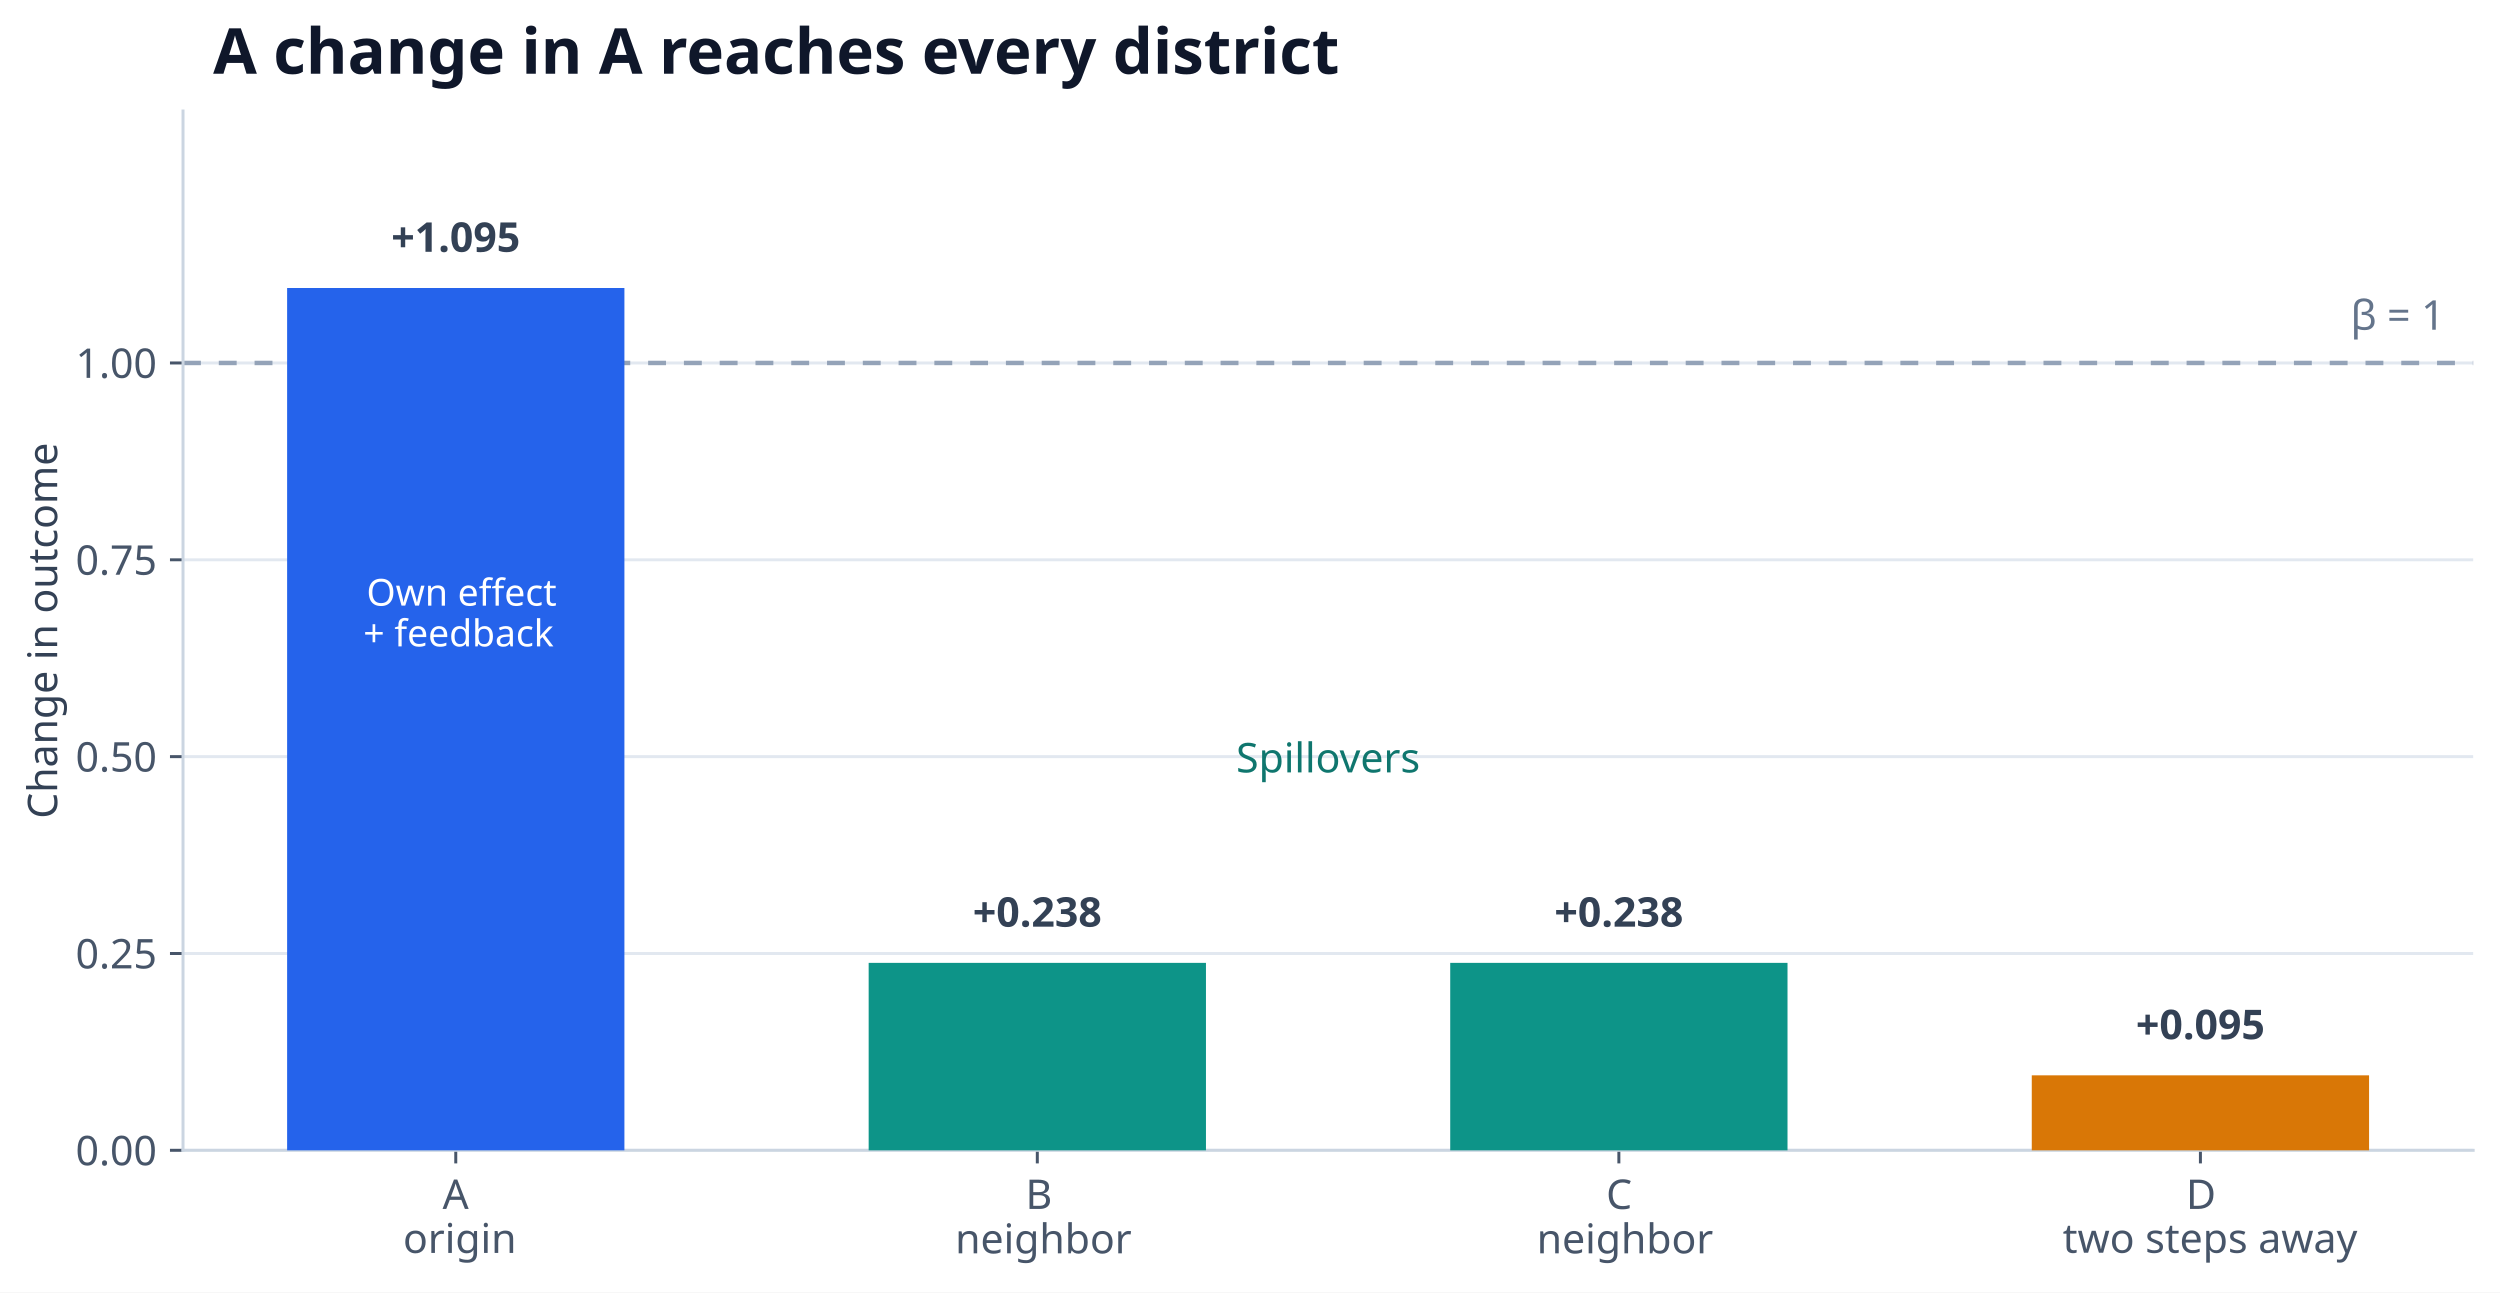
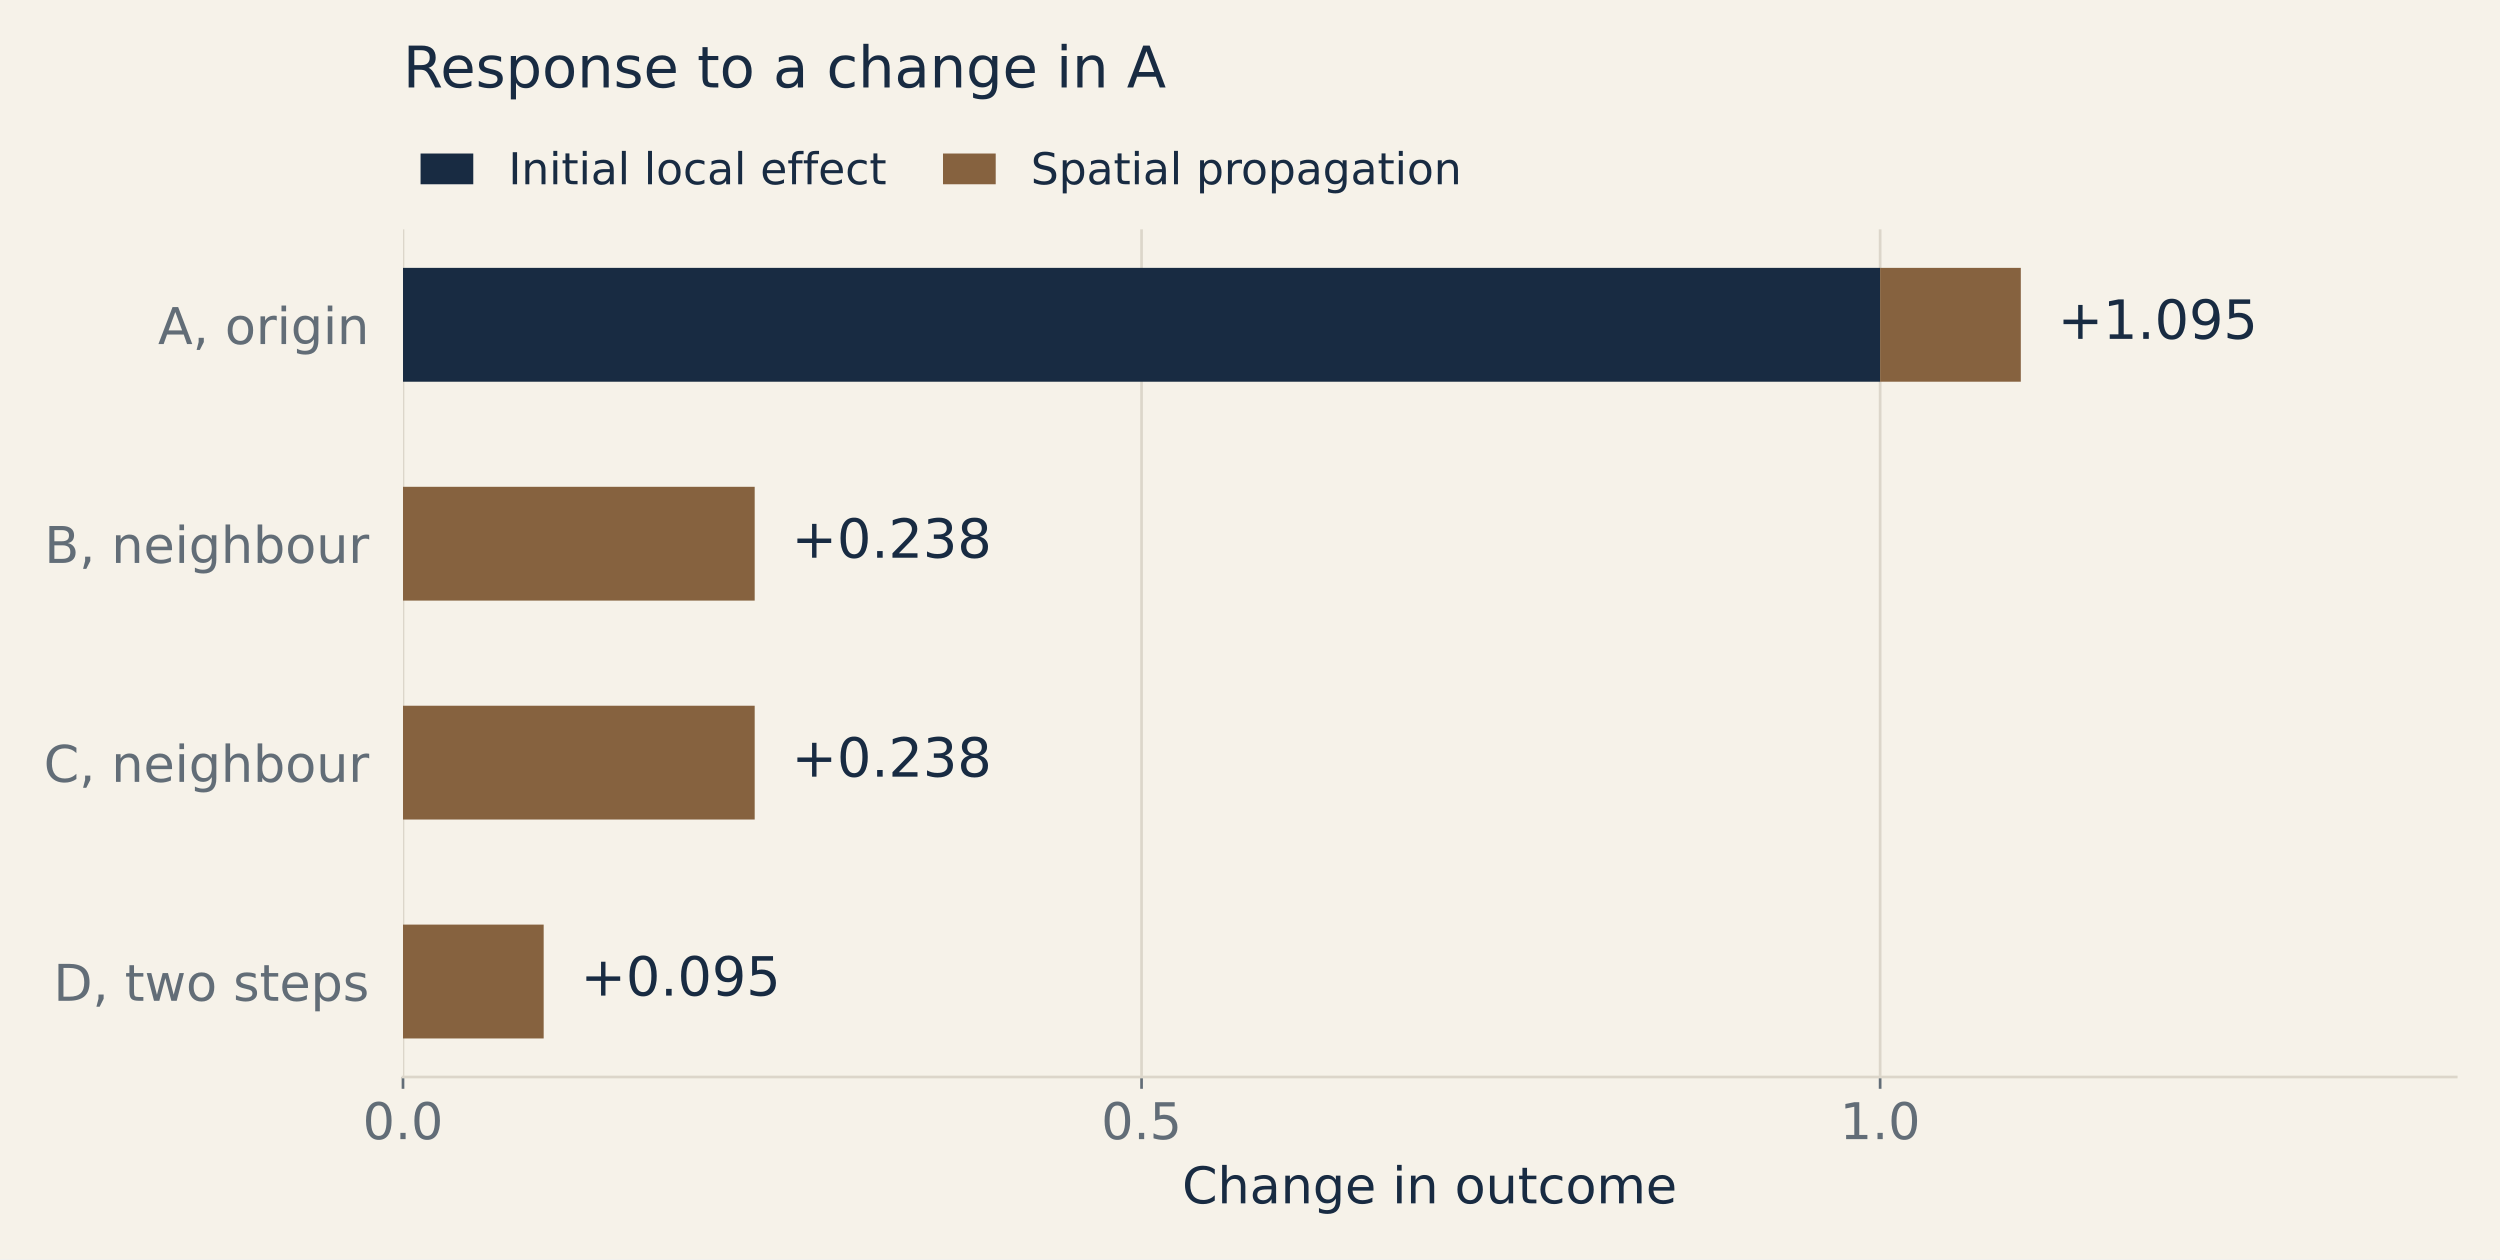
- <svg xmlns="http://www.w3.org/2000/svg" xmlns:xlink="http://www.w3.org/1999/xlink" width="670.8pt" height="346.8pt" viewBox="0 0 670.8 346.8" version="1.1">
+ <svg xmlns="http://www.w3.org/2000/svg" xmlns:xlink="http://www.w3.org/1999/xlink" width="739.92pt" height="372.72pt" viewBox="0 0 739.92 372.72" version="1.1">
  <defs>
    <style type="text/css">*{stroke-linejoin: round; stroke-linecap: butt}</style>
  </defs>
  <g id="figure_1">
    <g id="patch_1">
-       <path d="M 0 346.8  L 670.8 346.8  L 670.8 0  L 0 0  z " style="fill: #ffffff" />
+       <path d="M 0 372.72 L 739.92 372.72 L 739.92 0 L 0 0 z " style="fill: #f6f2e9" />
    </g>
    <g id="axes_1">
      <g id="patch_2">
-         <path d="M 49.107 308.655  L 663.6 308.655  L 663.6 29.786  L 49.107 29.786  z " style="fill: #ffffff" />
+         <path d="M 119.274 318.758 L 726.96 318.758 L 726.96 67.877 L 119.274 67.877 z " style="fill: #f6f2e9" />
      </g>
      <g id="matplotlib.axis_1">
        <g id="xtick_1">
          <g id="line2d_1">
+             <path d="M 119.274 318.758 L 119.274 67.877 " clip-path="url(#p3bb60aa9e3)" style="fill: none; stroke: #dcd6ca; stroke-width: 0.8; stroke-linecap: square" />
+           </g>
+           <g id="line2d_2">
            <defs>
-               <path id="mb2e218efe4" d="M 0 0  L 0 3.5  " style="stroke: #475569; stroke-width: 0.8" />
+               <path id="m89338e580d" d="M 0 0 L 0 3.5 " style="stroke: #626d77; stroke-width: 0.8" />
            </defs>
            <g>
-               <use xlink:href="#mb2e218efe4" x="122.29" y="308.655" style="fill: #475569; stroke: #475569; stroke-width: 0.8" />
+               <use xlink:href="#m89338e580d" x="119.274" y="318.758" style="fill: #626d77; stroke: #626d77; stroke-width: 0.8" />
            </g>
          </g>
          <g id="text_1">
-             <text style="font-size: 11px; font-family: 'Segoe UI'; fill: #475569" transform="translate(118.7427 324.3855)">A</text>
-             <text style="font-size: 11px; font-family: 'Segoe UI'; fill: #475569" transform="translate(108.1397 336.1855)">origin</text>
+             <text style="font-size: 15px; font-family: 'DejaVu Sans', 'Arial', 'Bitstream Vera Sans', 'Computer Modern Sans Serif', 'Lucida Grande', 'Verdana', 'Geneva', 'Lucid', 'Helvetica', 'Avant Garde', sans-serif; text-anchor: middle; fill: #626d77" x="119.274" y="337.155" transform="rotate(-0 119.2741 337.1548)">0.0</text>
          </g>
        </g>
        <g id="xtick_2">
-           <g id="line2d_2">
+           <g id="line2d_3">
+             <path d="M 337.866 318.758 L 337.866 67.877 " clip-path="url(#p3bb60aa9e3)" style="fill: none; stroke: #dcd6ca; stroke-width: 0.8; stroke-linecap: square" />
+           </g>
+           <g id="line2d_4">
            <g>
-               <use xlink:href="#mb2e218efe4" x="278.332" y="308.655" style="fill: #475569; stroke: #475569; stroke-width: 0.8" />
+               <use xlink:href="#m89338e580d" x="337.866" y="318.758" style="fill: #626d77; stroke: #626d77; stroke-width: 0.8" />
            </g>
          </g>
          <g id="text_2">
-             <text style="font-size: 11px; font-family: 'Segoe UI'; fill: #475569" transform="translate(275.1791 324.3855)">B</text>
-             <text style="font-size: 11px; font-family: 'Segoe UI'; fill: #475569" transform="translate(256.2908 336.2887)">neighbor</text>
+             <text style="font-size: 15px; font-family: 'DejaVu Sans', 'Arial', 'Bitstream Vera Sans', 'Computer Modern Sans Serif', 'Lucida Grande', 'Verdana', 'Geneva', 'Lucid', 'Helvetica', 'Avant Garde', sans-serif; text-anchor: middle; fill: #626d77" x="337.866" y="337.155" transform="rotate(-0 337.866 337.1548)">0.5</text>
          </g>
        </g>
        <g id="xtick_3">
-           <g id="line2d_3">
+           <g id="line2d_5">
+             <path d="M 556.458 318.758 L 556.458 67.877 " clip-path="url(#p3bb60aa9e3)" style="fill: none; stroke: #dcd6ca; stroke-width: 0.8; stroke-linecap: square" />
+           </g>
+           <g id="line2d_6">
            <g>
-               <use xlink:href="#mb2e218efe4" x="434.374" y="308.655" style="fill: #475569; stroke: #475569; stroke-width: 0.8" />
+               <use xlink:href="#m89338e580d" x="556.458" y="318.758" style="fill: #626d77; stroke: #626d77; stroke-width: 0.8" />
            </g>
          </g>
          <g id="text_3">
-             <text style="font-size: 11px; font-family: 'Segoe UI'; fill: #475569" transform="translate(430.9683 324.3855)">C</text>
-             <text style="font-size: 11px; font-family: 'Segoe UI'; fill: #475569" transform="translate(412.3327 336.2887)">neighbor</text>
+             <text style="font-size: 15px; font-family: 'DejaVu Sans', 'Arial', 'Bitstream Vera Sans', 'Computer Modern Sans Serif', 'Lucida Grande', 'Verdana', 'Geneva', 'Lucid', 'Helvetica', 'Avant Garde', sans-serif; text-anchor: middle; fill: #626d77" x="556.458" y="337.155" transform="rotate(-0 556.4578 337.1548)">1.0</text>
          </g>
        </g>
-         <g id="xtick_4">
-           <g id="line2d_4">
-             <g>
-               <use xlink:href="#mb2e218efe4" x="590.416" y="308.655" style="fill: #475569; stroke: #475569; stroke-width: 0.8" />
-             </g>
-           </g>
-           <g id="text_4">
-             <text style="font-size: 11px; font-family: 'Segoe UI'; fill: #475569" transform="translate(586.559 324.3855)">D</text>
-             <text style="font-size: 11px; font-family: 'Segoe UI'; fill: #475569" transform="translate(553.467 336.1535)">two steps away</text>
-           </g>
+         <g id="text_4">
+           <text style="font-size: 15px; font-family: 'DejaVu Sans', 'Arial', 'Bitstream Vera Sans', 'Computer Modern Sans Serif', 'Lucida Grande', 'Verdana', 'Geneva', 'Lucid', 'Helvetica', 'Avant Garde', sans-serif; text-anchor: middle; fill: #182b42" x="423.117" y="356.156" transform="rotate(-0 423.1168 356.156)">Change in outcome</text>
        </g>
      </g>
      <g id="matplotlib.axis_2">
        <g id="ytick_1">
-           <g id="line2d_5">
-             <path d="M 49.107 308.655  L 663.6 308.655  " clip-path="url(#p6307a35c06)" style="fill: none; stroke: #e2e8f0; stroke-width: 0.8; stroke-linecap: square" />
-           </g>
-           <g id="line2d_6">
-             <defs>
-               <path id="m1f4d4841a0" d="M 0 0  L -3.5 0  " style="stroke: #475569; stroke-width: 0.8" />
-             </defs>
-             <g>
-               <use xlink:href="#m1f4d4841a0" x="49.107" y="308.655" style="fill: #475569; stroke: #475569; stroke-width: 0.8" />
-             </g>
-           </g>
+           <g id="line2d_7" />
          <g id="text_5">
-             <text style="font-size: 11px; font-family: 'Segoe UI'; text-anchor: end; fill: #475569" x="42.107" y="312.659" transform="rotate(-0 42.10656 312.6589)">0.00</text>
+             <text style="font-size: 15px; font-family: 'DejaVu Sans', 'Arial', 'Bitstream Vera Sans', 'Computer Modern Sans Serif', 'Lucida Grande', 'Verdana', 'Geneva', 'Lucid', 'Helvetica', 'Avant Garde', sans-serif; text-anchor: end; fill: #626d77" x="109.274" y="101.826" transform="rotate(-0 109.2741 101.8262)">A, origin</text>
          </g>
        </g>
        <g id="ytick_2">
-           <g id="line2d_7">
-             <path d="M 49.107 255.839  L 663.6 255.839  " clip-path="url(#p6307a35c06)" style="fill: none; stroke: #e2e8f0; stroke-width: 0.8; stroke-linecap: square" />
-           </g>
-           <g id="line2d_8">
-             <g>
-               <use xlink:href="#m1f4d4841a0" x="49.107" y="255.839" style="fill: #475569; stroke: #475569; stroke-width: 0.8" />
-             </g>
-           </g>
+           <g id="line2d_8" />
          <g id="text_6">
-             <text style="font-size: 11px; font-family: 'Segoe UI'; text-anchor: end; fill: #475569" x="42.107" y="259.843" transform="rotate(-0 42.10656 259.8429)">0.25</text>
+             <text style="font-size: 15px; font-family: 'DejaVu Sans', 'Arial', 'Bitstream Vera Sans', 'Computer Modern Sans Serif', 'Lucida Grande', 'Verdana', 'Geneva', 'Lucid', 'Helvetica', 'Avant Garde', sans-serif; text-anchor: end; fill: #626d77" x="109.274" y="166.62" transform="rotate(-0 109.2741 166.6199)">B, neighbour</text>
          </g>
        </g>
        <g id="ytick_3">
-           <g id="line2d_9">
-             <path d="M 49.107 203.023  L 663.6 203.023  " clip-path="url(#p6307a35c06)" style="fill: none; stroke: #e2e8f0; stroke-width: 0.8; stroke-linecap: square" />
-           </g>
-           <g id="line2d_10">
-             <g>
-               <use xlink:href="#m1f4d4841a0" x="49.107" y="203.023" style="fill: #475569; stroke: #475569; stroke-width: 0.8" />
-             </g>
-           </g>
+           <g id="line2d_9" />
          <g id="text_7">
-             <text style="font-size: 11px; font-family: 'Segoe UI'; text-anchor: end; fill: #475569" x="42.107" y="207.027" transform="rotate(-0 42.10656 207.0268)">0.50</text>
+             <text style="font-size: 15px; font-family: 'DejaVu Sans', 'Arial', 'Bitstream Vera Sans', 'Computer Modern Sans Serif', 'Lucida Grande', 'Verdana', 'Geneva', 'Lucid', 'Helvetica', 'Avant Garde', sans-serif; text-anchor: end; fill: #626d77" x="109.274" y="231.413" transform="rotate(-0 109.2741 231.4135)">C, neighbour</text>
          </g>
        </g>
        <g id="ytick_4">
-           <g id="line2d_11">
-             <path d="M 49.107 150.207  L 663.6 150.207  " clip-path="url(#p6307a35c06)" style="fill: none; stroke: #e2e8f0; stroke-width: 0.8; stroke-linecap: square" />
-           </g>
-           <g id="line2d_12">
-             <g>
-               <use xlink:href="#m1f4d4841a0" x="49.107" y="150.207" style="fill: #475569; stroke: #475569; stroke-width: 0.8" />
-             </g>
-           </g>
+           <g id="line2d_10" />
          <g id="text_8">
-             <text style="font-size: 11px; font-family: 'Segoe UI'; text-anchor: end; fill: #475569" x="42.107" y="154.211" transform="rotate(-0 42.10656 154.2108)">0.75</text>
+             <text style="font-size: 15px; font-family: 'DejaVu Sans', 'Arial', 'Bitstream Vera Sans', 'Computer Modern Sans Serif', 'Lucida Grande', 'Verdana', 'Geneva', 'Lucid', 'Helvetica', 'Avant Garde', sans-serif; text-anchor: end; fill: #626d77" x="109.274" y="296.207" transform="rotate(-0 109.2741 296.2066)">D, two steps</text>
          </g>
        </g>
-         <g id="ytick_5">
-           <g id="line2d_13">
-             <path d="M 49.107 97.391  L 663.6 97.391  " clip-path="url(#p6307a35c06)" style="fill: none; stroke: #e2e8f0; stroke-width: 0.8; stroke-linecap: square" />
-           </g>
-           <g id="line2d_14">
-             <g>
-               <use xlink:href="#m1f4d4841a0" x="49.107" y="97.391" style="fill: #475569; stroke: #475569; stroke-width: 0.8" />
-             </g>
-           </g>
-           <g id="text_9">
-             <text style="font-size: 11px; font-family: 'Segoe UI'; text-anchor: end; fill: #475569" x="42.107" y="101.395" transform="rotate(-0 42.10656 101.3948)">1.00</text>
-           </g>
+       </g>
+       <g id="patch_3">
+         <path d="M 119.274 318.758 L 726.96 318.758 " style="fill: none; stroke: #dcd6ca; stroke-width: 0.8; stroke-linejoin: miter; stroke-linecap: square" />
+       </g>
+       <g id="patch_4">
+         <path d="M 119.274 79.281 L 556.458 79.281 L 556.458 112.974 L 119.274 112.974 z " clip-path="url(#p3bb60aa9e3)" style="fill: #182b42" />
+       </g>
+       <g id="patch_5">
+         <path d="M 119.274 144.075 L 119.274 144.075 L 119.274 177.767 L 119.274 177.767 z " clip-path="url(#p3bb60aa9e3)" style="fill: #182b42" />
+       </g>
+       <g id="patch_6">
+         <path d="M 119.274 208.868 L 119.274 208.868 L 119.274 242.561 L 119.274 242.561 z " clip-path="url(#p3bb60aa9e3)" style="fill: #182b42" />
+       </g>
+       <g id="patch_7">
+         <path d="M 119.274 273.662 L 119.274 273.662 L 119.274 307.355 L 119.274 307.355 z " clip-path="url(#p3bb60aa9e3)" style="fill: #182b42" />
+       </g>
+       <g id="patch_8">
+         <path d="M 556.458 79.281 L 598.094 79.281 L 598.094 112.974 L 556.458 112.974 z " clip-path="url(#p3bb60aa9e3)" style="fill: #86623f" />
+       </g>
+       <g id="patch_9">
+         <path d="M 119.274 144.075 L 223.365 144.075 L 223.365 177.767 L 119.274 177.767 z " clip-path="url(#p3bb60aa9e3)" style="fill: #86623f" />
+       </g>
+       <g id="patch_10">
+         <path d="M 119.274 208.868 L 223.365 208.868 L 223.365 242.561 L 119.274 242.561 z " clip-path="url(#p3bb60aa9e3)" style="fill: #86623f" />
+       </g>
+       <g id="patch_11">
+         <path d="M 119.274 273.662 L 160.911 273.662 L 160.911 307.355 L 119.274 307.355 z " clip-path="url(#p3bb60aa9e3)" style="fill: #86623f" />
+       </g>
+       <g id="text_9">
+         <text style="font-size: 16px; font-family: 'DejaVu Sans', 'Arial', 'Bitstream Vera Sans', 'Computer Modern Sans Serif', 'Lucida Grande', 'Verdana', 'Geneva', 'Lucid', 'Helvetica', 'Avant Garde', sans-serif; text-anchor: start; fill: #182b42" x="609.024" y="100.284" transform="rotate(-0 609.024 100.2836)">+1.095</text>
+       </g>
+       <g id="text_10">
+         <text style="font-size: 16px; font-family: 'DejaVu Sans', 'Arial', 'Bitstream Vera Sans', 'Computer Modern Sans Serif', 'Lucida Grande', 'Verdana', 'Geneva', 'Lucid', 'Helvetica', 'Avant Garde', sans-serif; text-anchor: start; fill: #182b42" x="234.295" y="165.077" transform="rotate(-0 234.295 165.0773)">+0.238</text>
+       </g>
+       <g id="text_11">
+         <text style="font-size: 16px; font-family: 'DejaVu Sans', 'Arial', 'Bitstream Vera Sans', 'Computer Modern Sans Serif', 'Lucida Grande', 'Verdana', 'Geneva', 'Lucid', 'Helvetica', 'Avant Garde', sans-serif; text-anchor: start; fill: #182b42" x="234.295" y="229.871" transform="rotate(-0 234.295 229.8709)">+0.238</text>
+       </g>
+       <g id="text_12">
+         <text style="font-size: 16px; font-family: 'DejaVu Sans', 'Arial', 'Bitstream Vera Sans', 'Computer Modern Sans Serif', 'Lucida Grande', 'Verdana', 'Geneva', 'Lucid', 'Helvetica', 'Avant Garde', sans-serif; text-anchor: start; fill: #182b42" x="171.84" y="294.665" transform="rotate(-0 171.8402 294.6646)">+0.095</text>
+       </g>
+       <g id="text_13">
+         <text style="font-size: 17px; font-family: 'DejaVu Sans', 'Arial', 'Bitstream Vera Sans', 'Computer Modern Sans Serif', 'Lucida Grande', 'Verdana', 'Geneva', 'Lucid', 'Helvetica', 'Avant Garde', sans-serif; text-anchor: start; fill: #182b42" x="119.274" y="25.877" transform="rotate(-0 119.2741 25.87734)">Response to a change in A</text>
+       </g>
+       <g id="legend_1">
+         <g id="patch_12">
+           <path d="M 124.474 54.537 L 140.074 54.537 L 140.074 45.437 L 124.474 45.437 z " style="fill: #182b42" />
        </g>
-         <g id="text_10">
-           <text style="font-size: 11px; font-family: 'Segoe UI'; text-anchor: middle; fill: #334155" x="15.343" y="169.22" transform="rotate(-90 15.34344 169.2204)">Change in outcome</text>
+         <g id="text_14">
+           <text style="font-size: 13px; font-family: 'DejaVu Sans', 'Arial', 'Bitstream Vera Sans', 'Computer Modern Sans Serif', 'Lucida Grande', 'Verdana', 'Geneva', 'Lucid', 'Helvetica', 'Avant Garde', sans-serif; text-anchor: start; fill: #182b42" x="150.474" y="54.537" transform="rotate(-0 150.4741 54.53668)">Initial local effect</text>
+         </g>
+         <g id="patch_13">
+           <path d="M 279.099 54.537 L 294.699 54.537 L 294.699 45.437 L 279.099 45.437 z " style="fill: #86623f" />
+         </g>
+         <g id="text_15">
+           <text style="font-size: 13px; font-family: 'DejaVu Sans', 'Arial', 'Bitstream Vera Sans', 'Computer Modern Sans Serif', 'Lucida Grande', 'Verdana', 'Geneva', 'Lucid', 'Helvetica', 'Avant Garde', sans-serif; text-anchor: start; fill: #182b42" x="305.099" y="54.537" transform="rotate(-0 305.0989 54.53668)">Spatial propagation</text>
        </g>
      </g>
-       <g id="line2d_15">
-         <path d="M 49.107 97.391  L 663.6 97.391  " clip-path="url(#p6307a35c06)" style="fill: none; stroke-dasharray: 4.8,4.8; stroke-dashoffset: 0; stroke: #94a3b8; stroke-width: 1.2" />
-       </g>
-       <g id="patch_3">
-         <path d="M 49.107 308.655  L 49.107 29.786  " style="fill: none; stroke: #cbd5e1; stroke-width: 0.8; stroke-linejoin: miter; stroke-linecap: square" />
-       </g>
-       <g id="patch_4">
-         <path d="M 49.107 308.655  L 663.6 308.655  " style="fill: none; stroke: #cbd5e1; stroke-width: 0.8; stroke-linejoin: miter; stroke-linecap: square" />
-       </g>
-       <g id="patch_5">
-         <path d="M 77.038 308.655  L 167.542 308.655  L 167.542 77.27  L 77.038 77.27  z " clip-path="url(#p6307a35c06)" style="fill: #2563eb" />
-       </g>
-       <g id="patch_6">
-         <path d="M 233.08 308.655  L 323.584 308.655  L 323.584 258.354  L 233.08 258.354  z " clip-path="url(#p6307a35c06)" style="fill: #0d9488" />
-       </g>
-       <g id="patch_7">
-         <path d="M 389.122 308.655  L 479.626 308.655  L 479.626 258.354  L 389.122 258.354  z " clip-path="url(#p6307a35c06)" style="fill: #0d9488" />
-       </g>
-       <g id="patch_8">
-         <path d="M 545.164 308.655  L 635.668 308.655  L 635.668 288.534  L 545.164 288.534  z " clip-path="url(#p6307a35c06)" style="fill: #d97706" />
-       </g>
-       <g id="text_11">
-         <text style="font-size: 11px; font-family: 'Segoe UI'; text-anchor: end; fill: #64748b" x="655.953" y="88.469" transform="rotate(-0 655.9535 88.46942)">β = 1</text>
-       </g>
-       <g id="text_12">
-         <text style="font-weight: 600; font-size: 11px; font-family: 'Segoe UI'; text-anchor: middle; fill: #334155" x="122.29" y="67.561" transform="rotate(-0 122.2902 67.56105)">+1.095</text>
-       </g>
-       <g id="text_13">
-         <text style="font-weight: 600; font-size: 11px; font-family: 'Segoe UI'; text-anchor: middle; fill: #334155" x="278.332" y="248.645" transform="rotate(-0 278.3321 248.6446)">+0.238</text>
-       </g>
-       <g id="text_14">
-         <text style="font-weight: 600; font-size: 11px; font-family: 'Segoe UI'; text-anchor: middle; fill: #334155" x="434.374" y="248.645" transform="rotate(-0 434.374 248.6446)">+0.238</text>
-       </g>
-       <g id="text_15">
-         <text style="font-weight: 600; font-size: 11px; font-family: 'Segoe UI'; text-anchor: middle; fill: #334155" x="590.416" y="278.825" transform="rotate(-0 590.4159 278.8252)">+0.095</text>
-       </g>
-       <g id="text_16">
-         <text style="font-size: 10px; font-family: 'Segoe UI'; fill: #ffffff" transform="translate(98.3449 162.5184)">Own effect</text>
-         <text style="font-size: 10px; font-family: 'Segoe UI'; fill: #ffffff" transform="translate(97.48318 173.4457)">+ feedback</text>
-       </g>
-       <g id="text_17">
-         <text style="font-size: 11px; font-family: 'Segoe UI'; text-anchor: middle; fill: #0f766e" x="356.353" y="207.248" transform="rotate(-0 356.353 207.248)">Spillovers</text>
-       </g>
-     </g>
-     <g id="text_18">
-       <text style="font-weight: 600; font-size: 17px; font-family: 'Segoe UI'; text-anchor: start; fill: #0f172a" x="57.192" y="19.785" transform="rotate(-0 57.19176 19.78531)">A change in A reaches every district</text>
    </g>
  </g>
  <defs>
-     <clipPath id="p6307a35c06">
-       <rect x="49.107" y="29.786" width="614.493" height="278.869" />
+     <clipPath id="p3bb60aa9e3">
+       <rect x="119.274" y="67.877" width="607.685" height="250.881" />
    </clipPath>
  </defs>
</svg>
